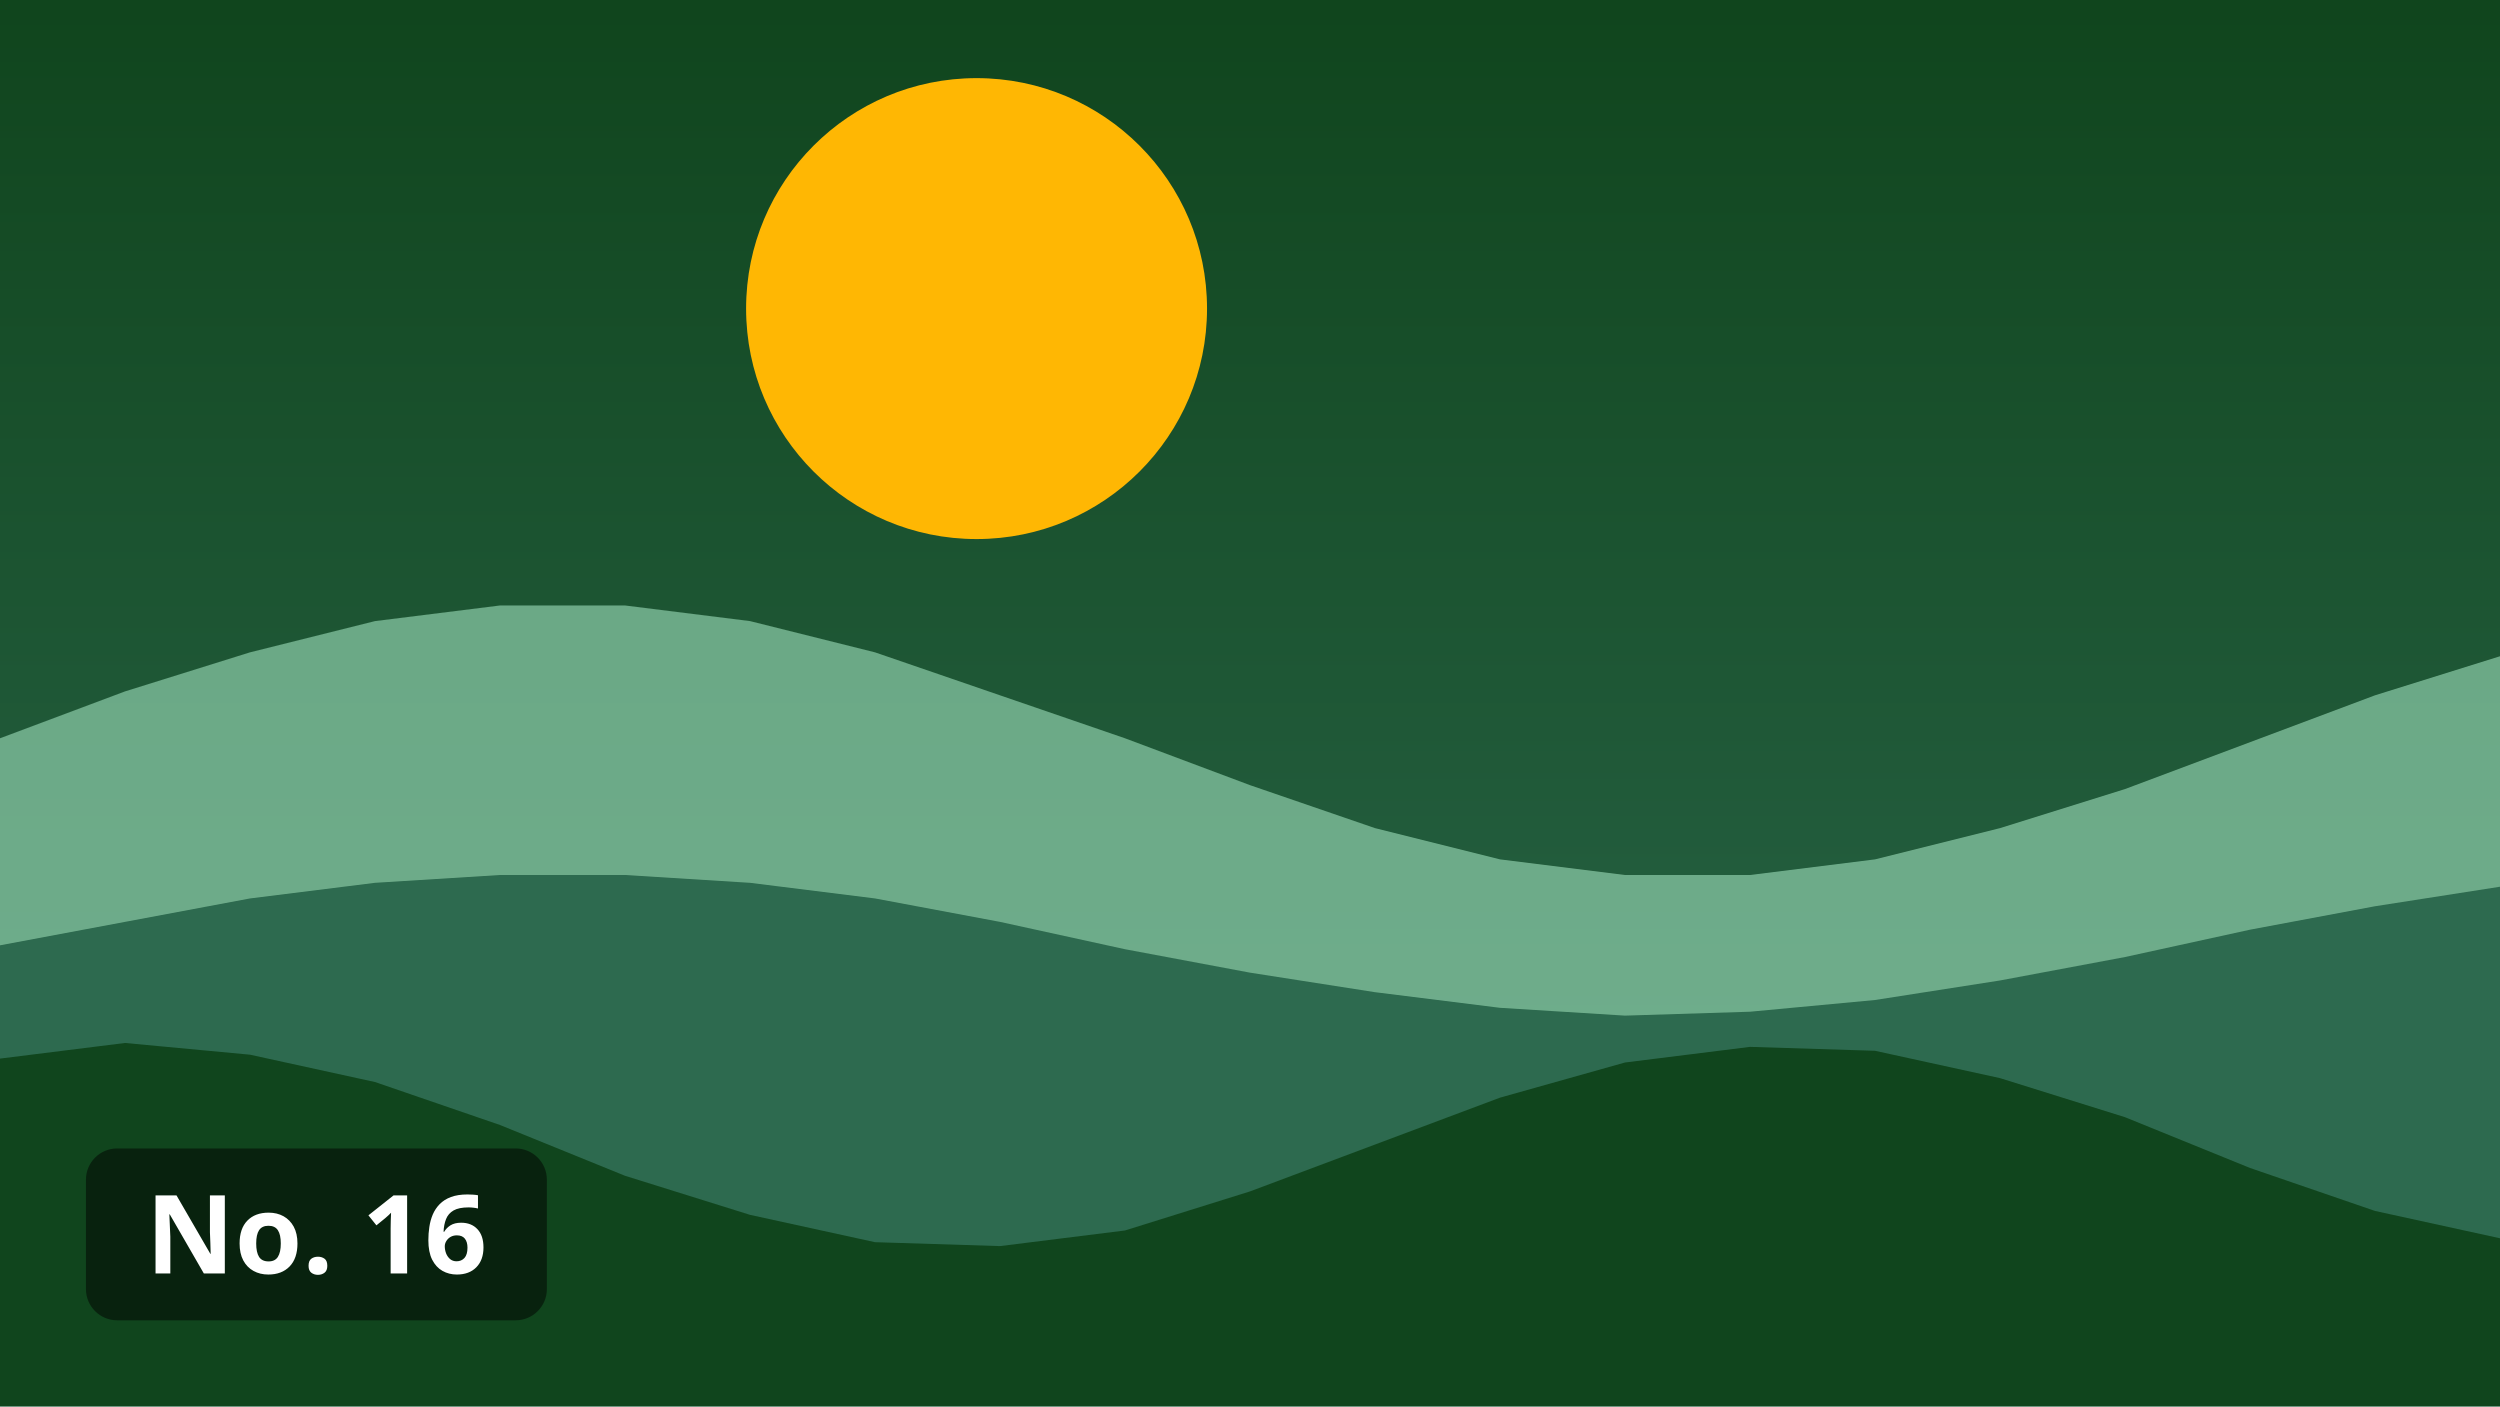
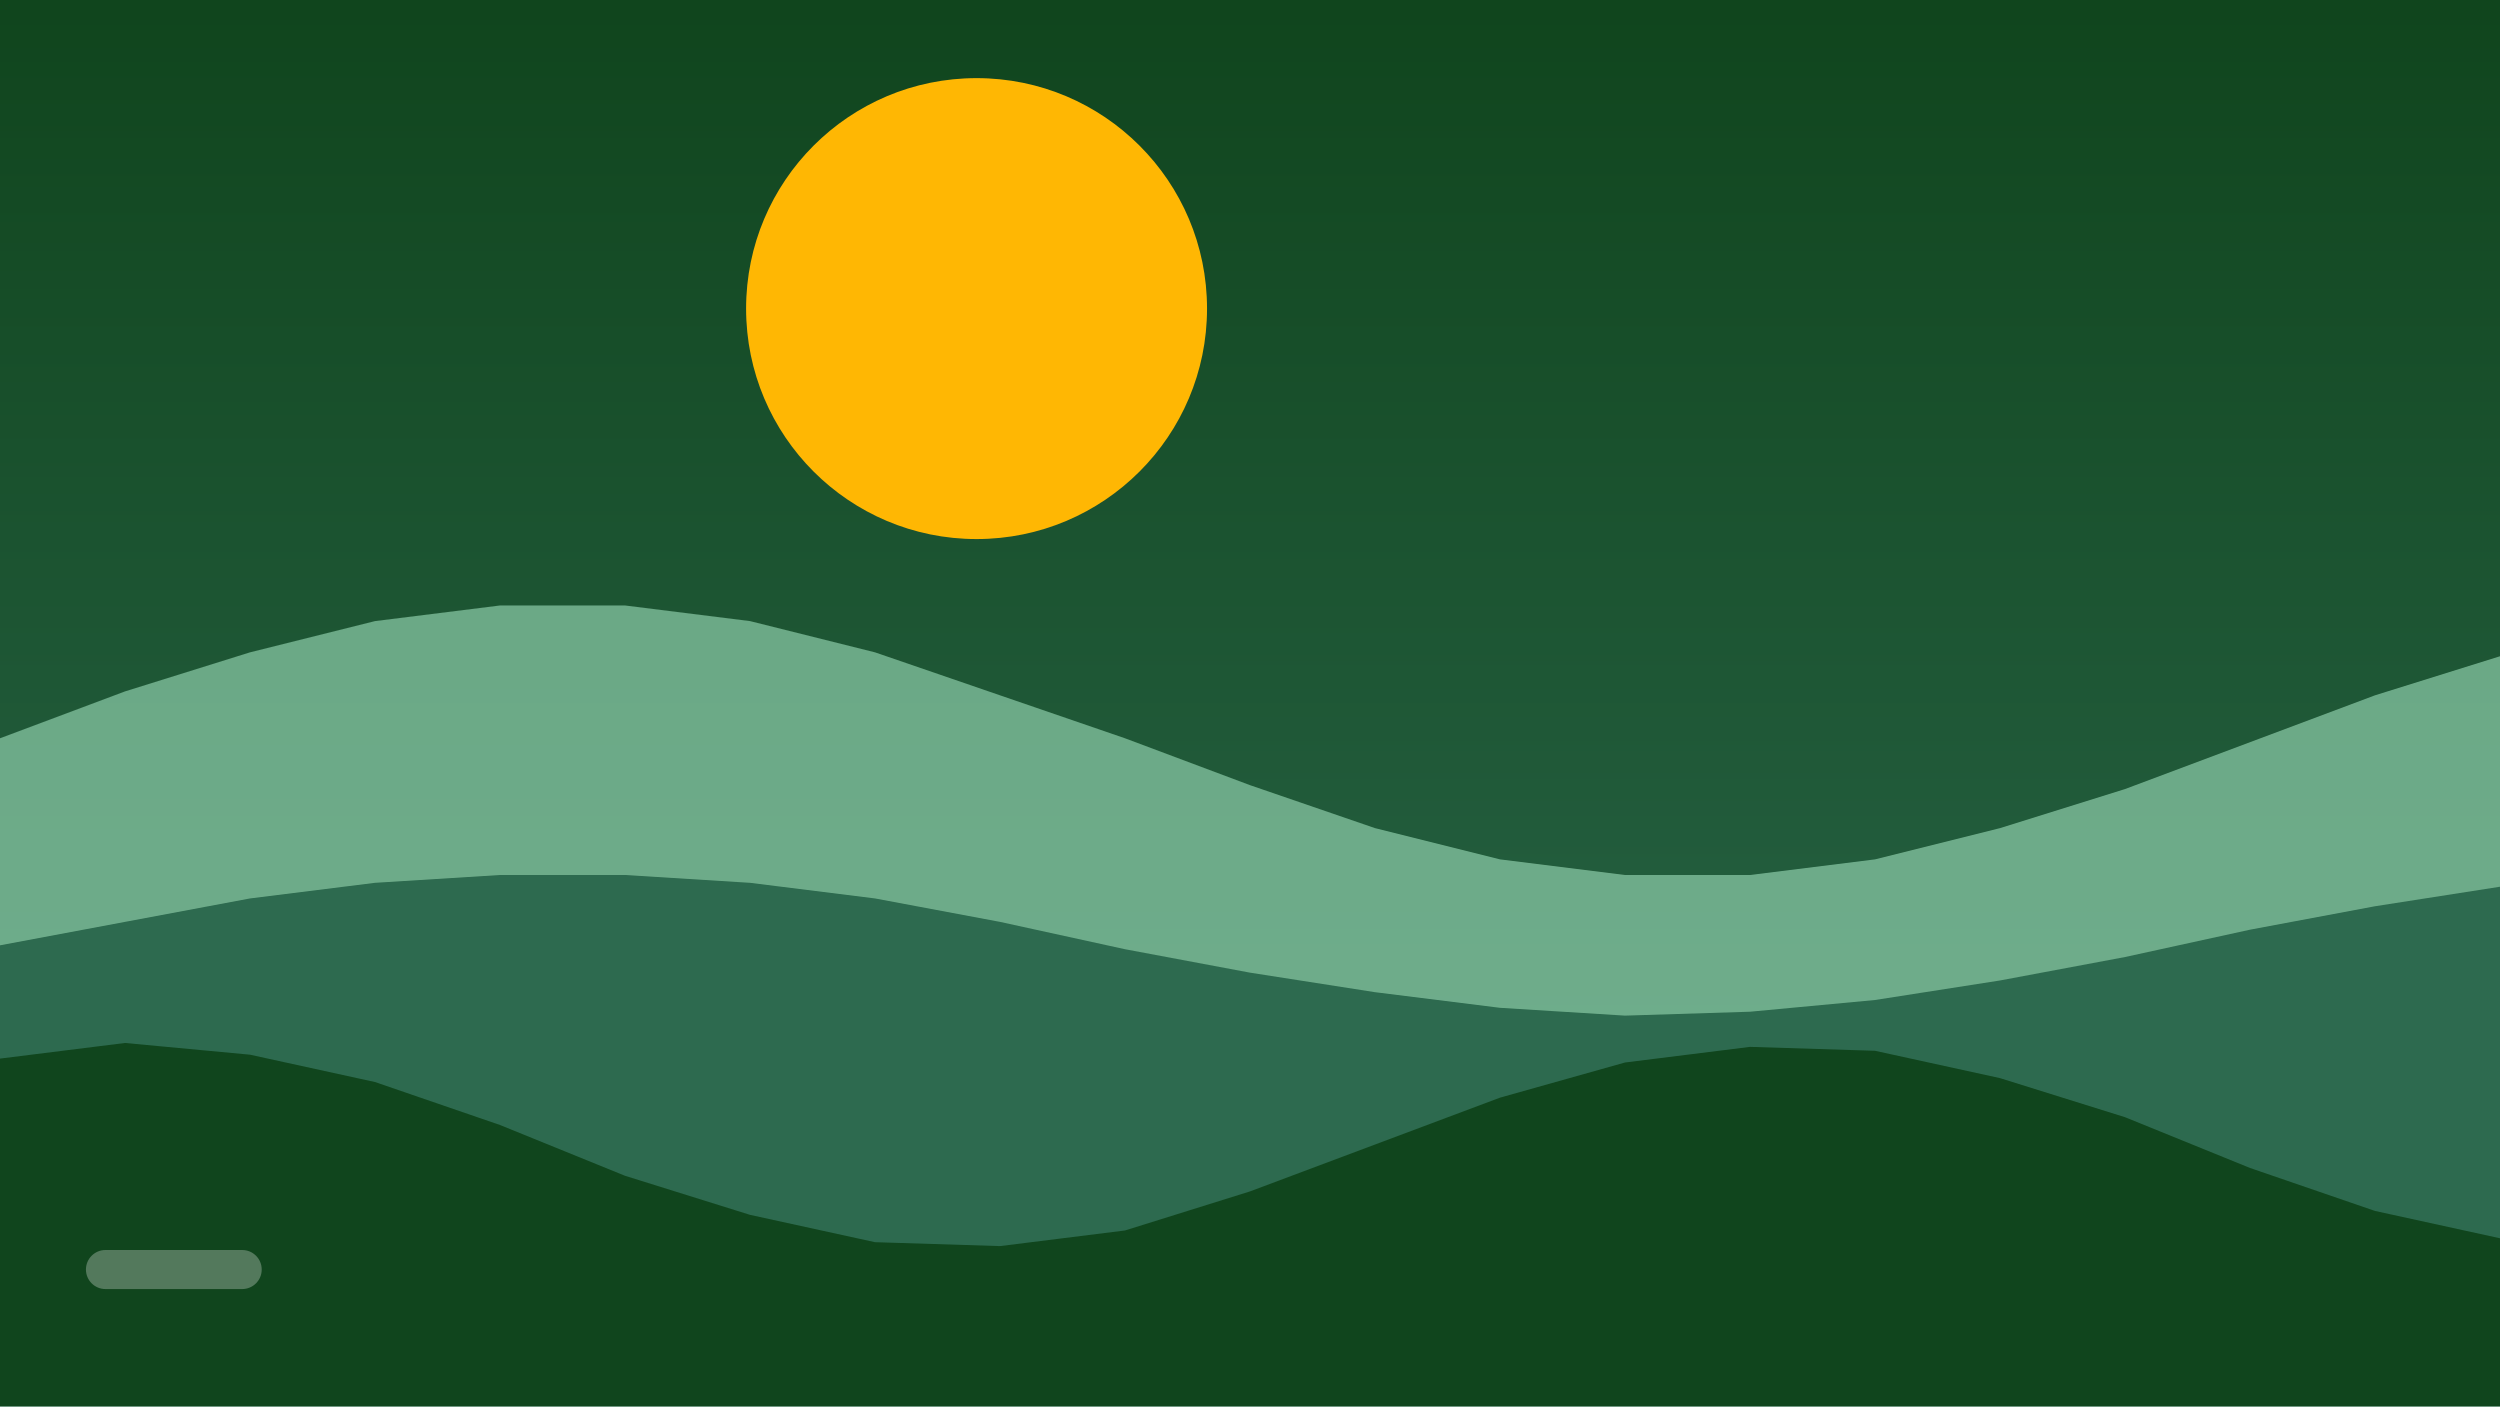
<svg xmlns="http://www.w3.org/2000/svg" width="640" height="360" viewBox="0 0 640 360">
  <defs>
    <linearGradient id="s" x1="0" y1="0" x2="0" y2="1">
      <stop offset="0" stop-color="#10451d" />
      <stop offset="1" stop-color="#2d6a4f" />
    </linearGradient>
  </defs>
  <rect width="640" height="360" fill="url(#s)" />
  <circle cx="250" cy="79" r="59" fill="#ffb703" />
  <path d="M0 360L0 189L32 177L64 167L96 159L128 155L160 155L192 159L224 167L256 178L288 189L320 201L352 212L384 220L416 224L448 224L480 220L512 212L544 202L576 190L608 178L640 168L640 360Z" fill="#95d5b2" opacity="0.65" />
  <path d="M0 360L0 242L32 236L64 230L96 226L128 224L160 224L192 226L224 230L256 236L288 243L320 249L352 254L384 258L416 260L448 259L480 256L512 251L544 245L576 238L608 232L640 227L640 360Z" fill="#2d6a4f" opacity="1" />
  <path d="M0 360L0 271L32 267L64 270L96 277L128 288L160 301L192 311L224 318L256 319L288 315L320 305L352 293L384 281L416 272L448 268L480 269L512 276L544 286L576 299L608 310L640 317L640 360Z" fill="#10451d" opacity="1" />
-   <g font-family="sans-serif" font-weight="800">
-     <rect x="22" y="294" width="118" height="44" rx="8" fill="#000" opacity="0.5" />
-     <text x="81" y="326" font-size="28" fill="#fff" text-anchor="middle">No. 16</text>
-   </g>
+   <rect x="22" y="320" width="45" height="10" rx="5" fill="#fff" opacity="0.28" />
</svg>
